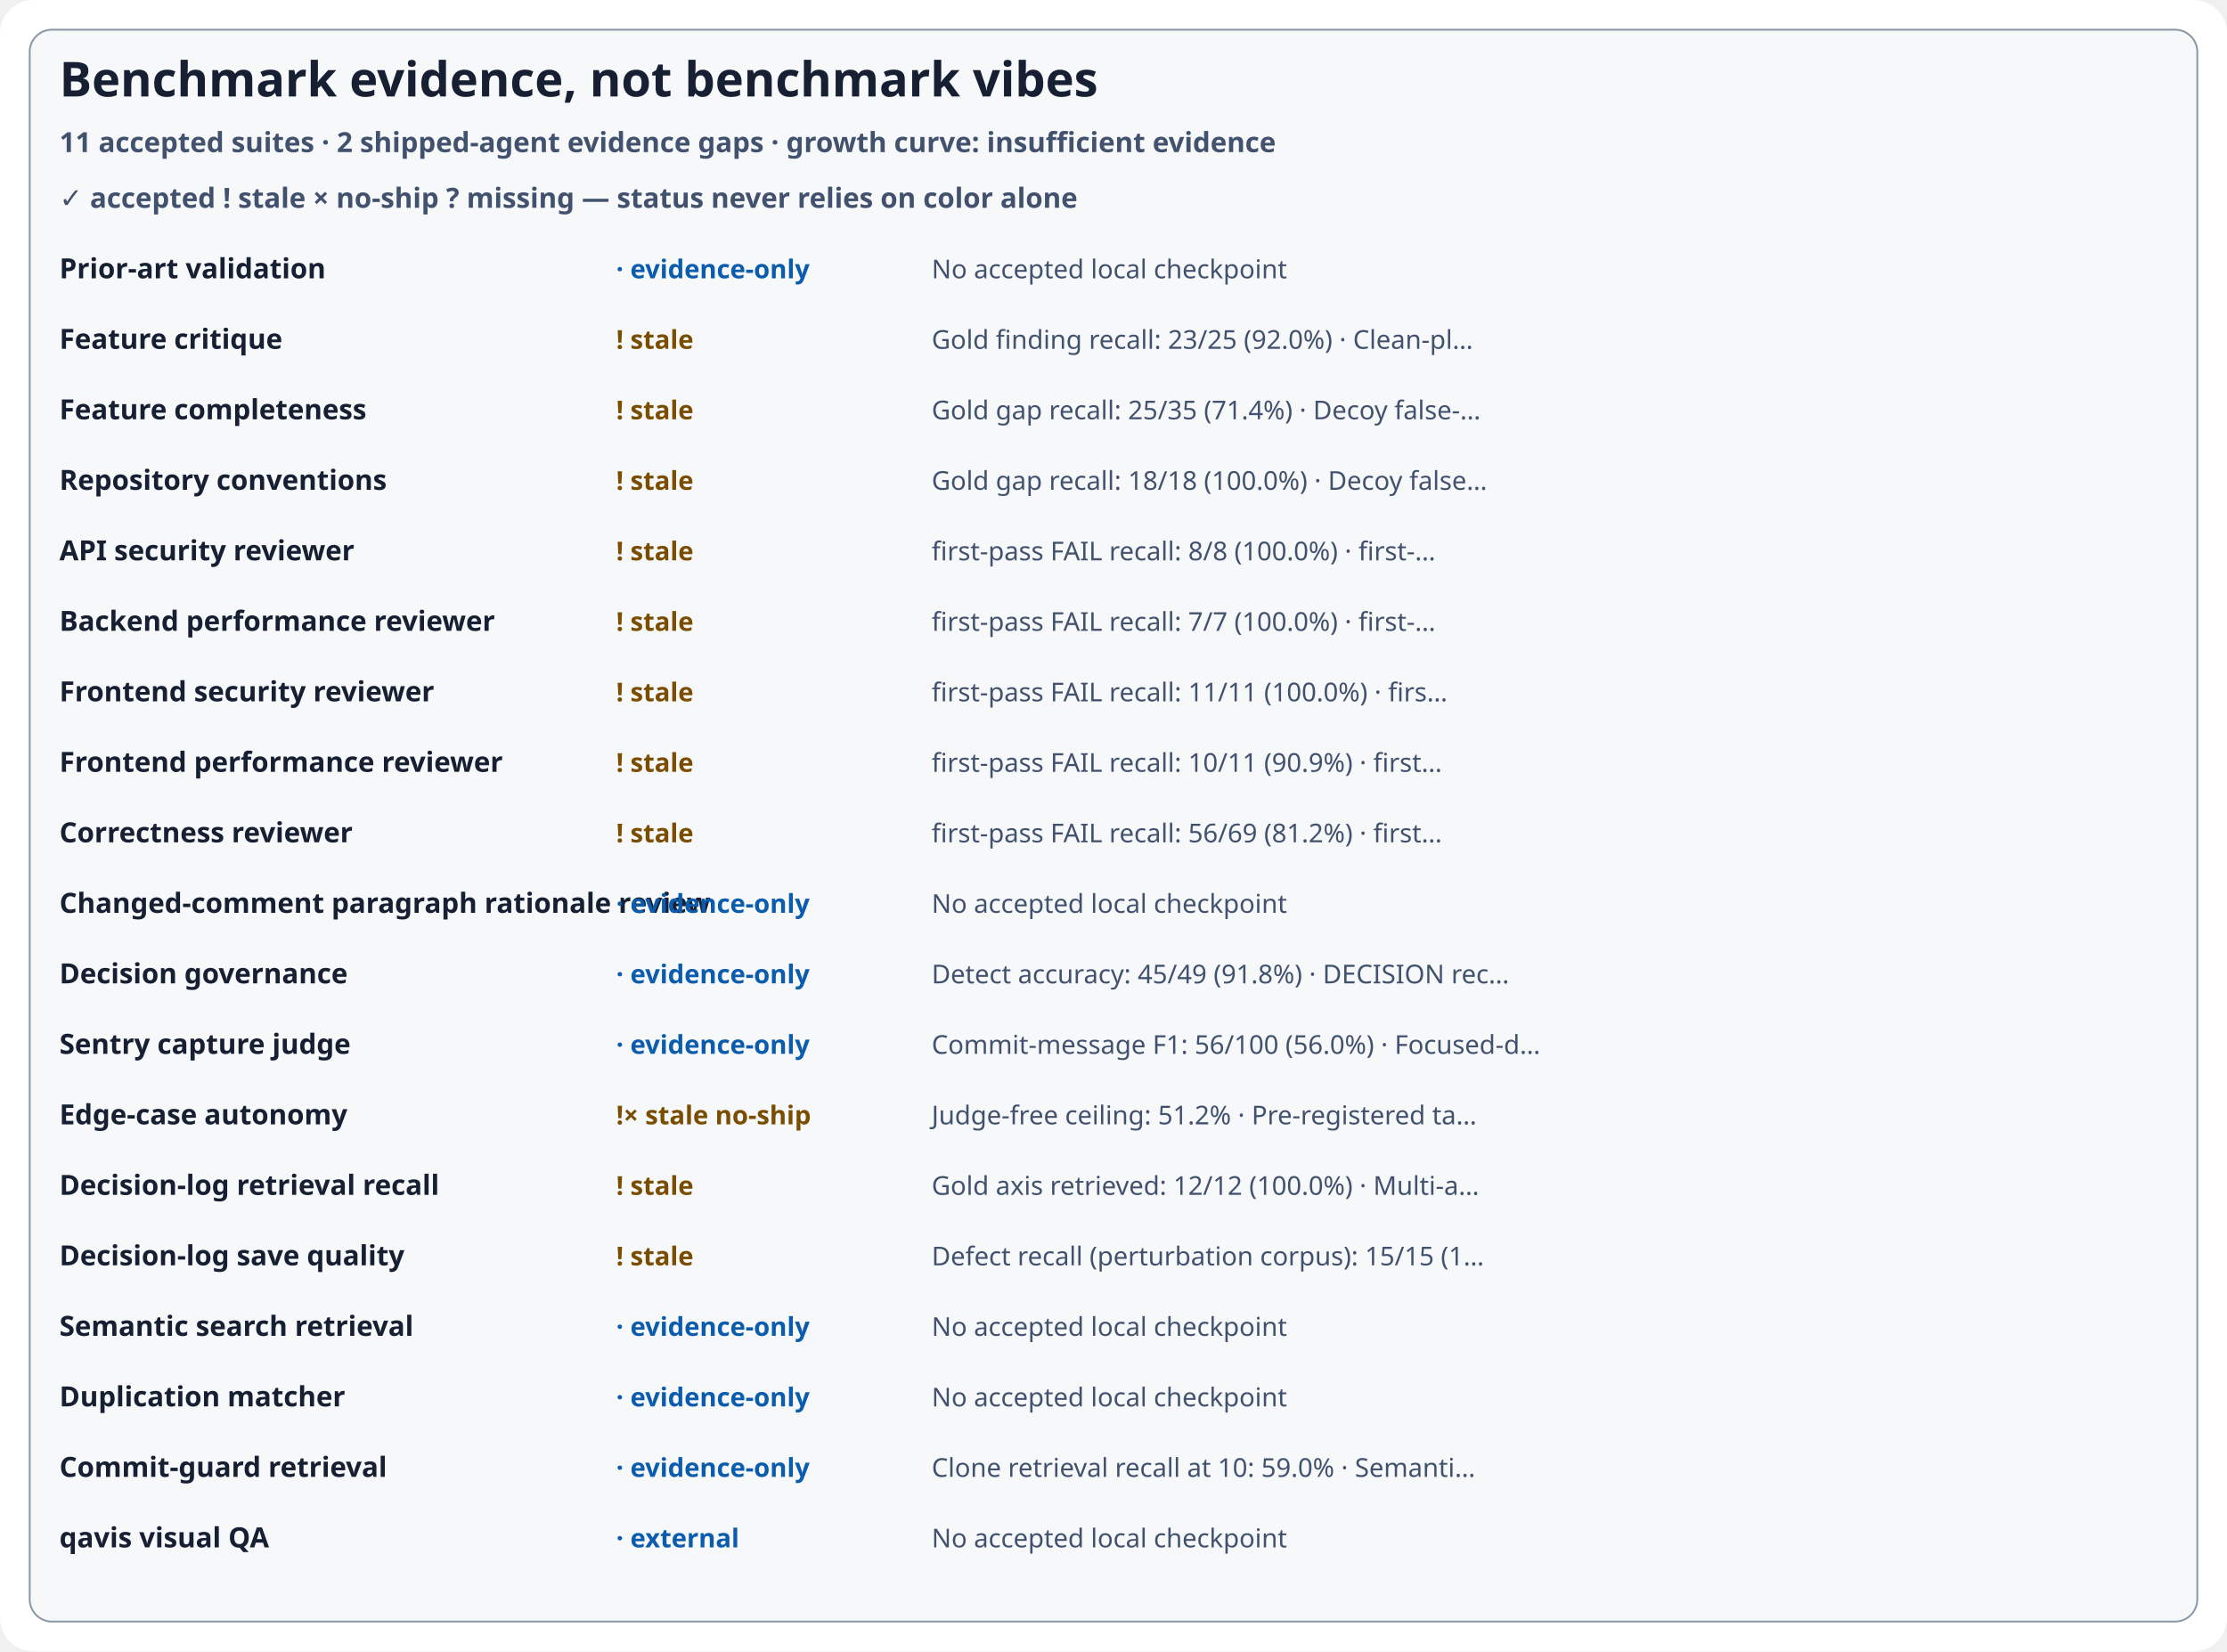
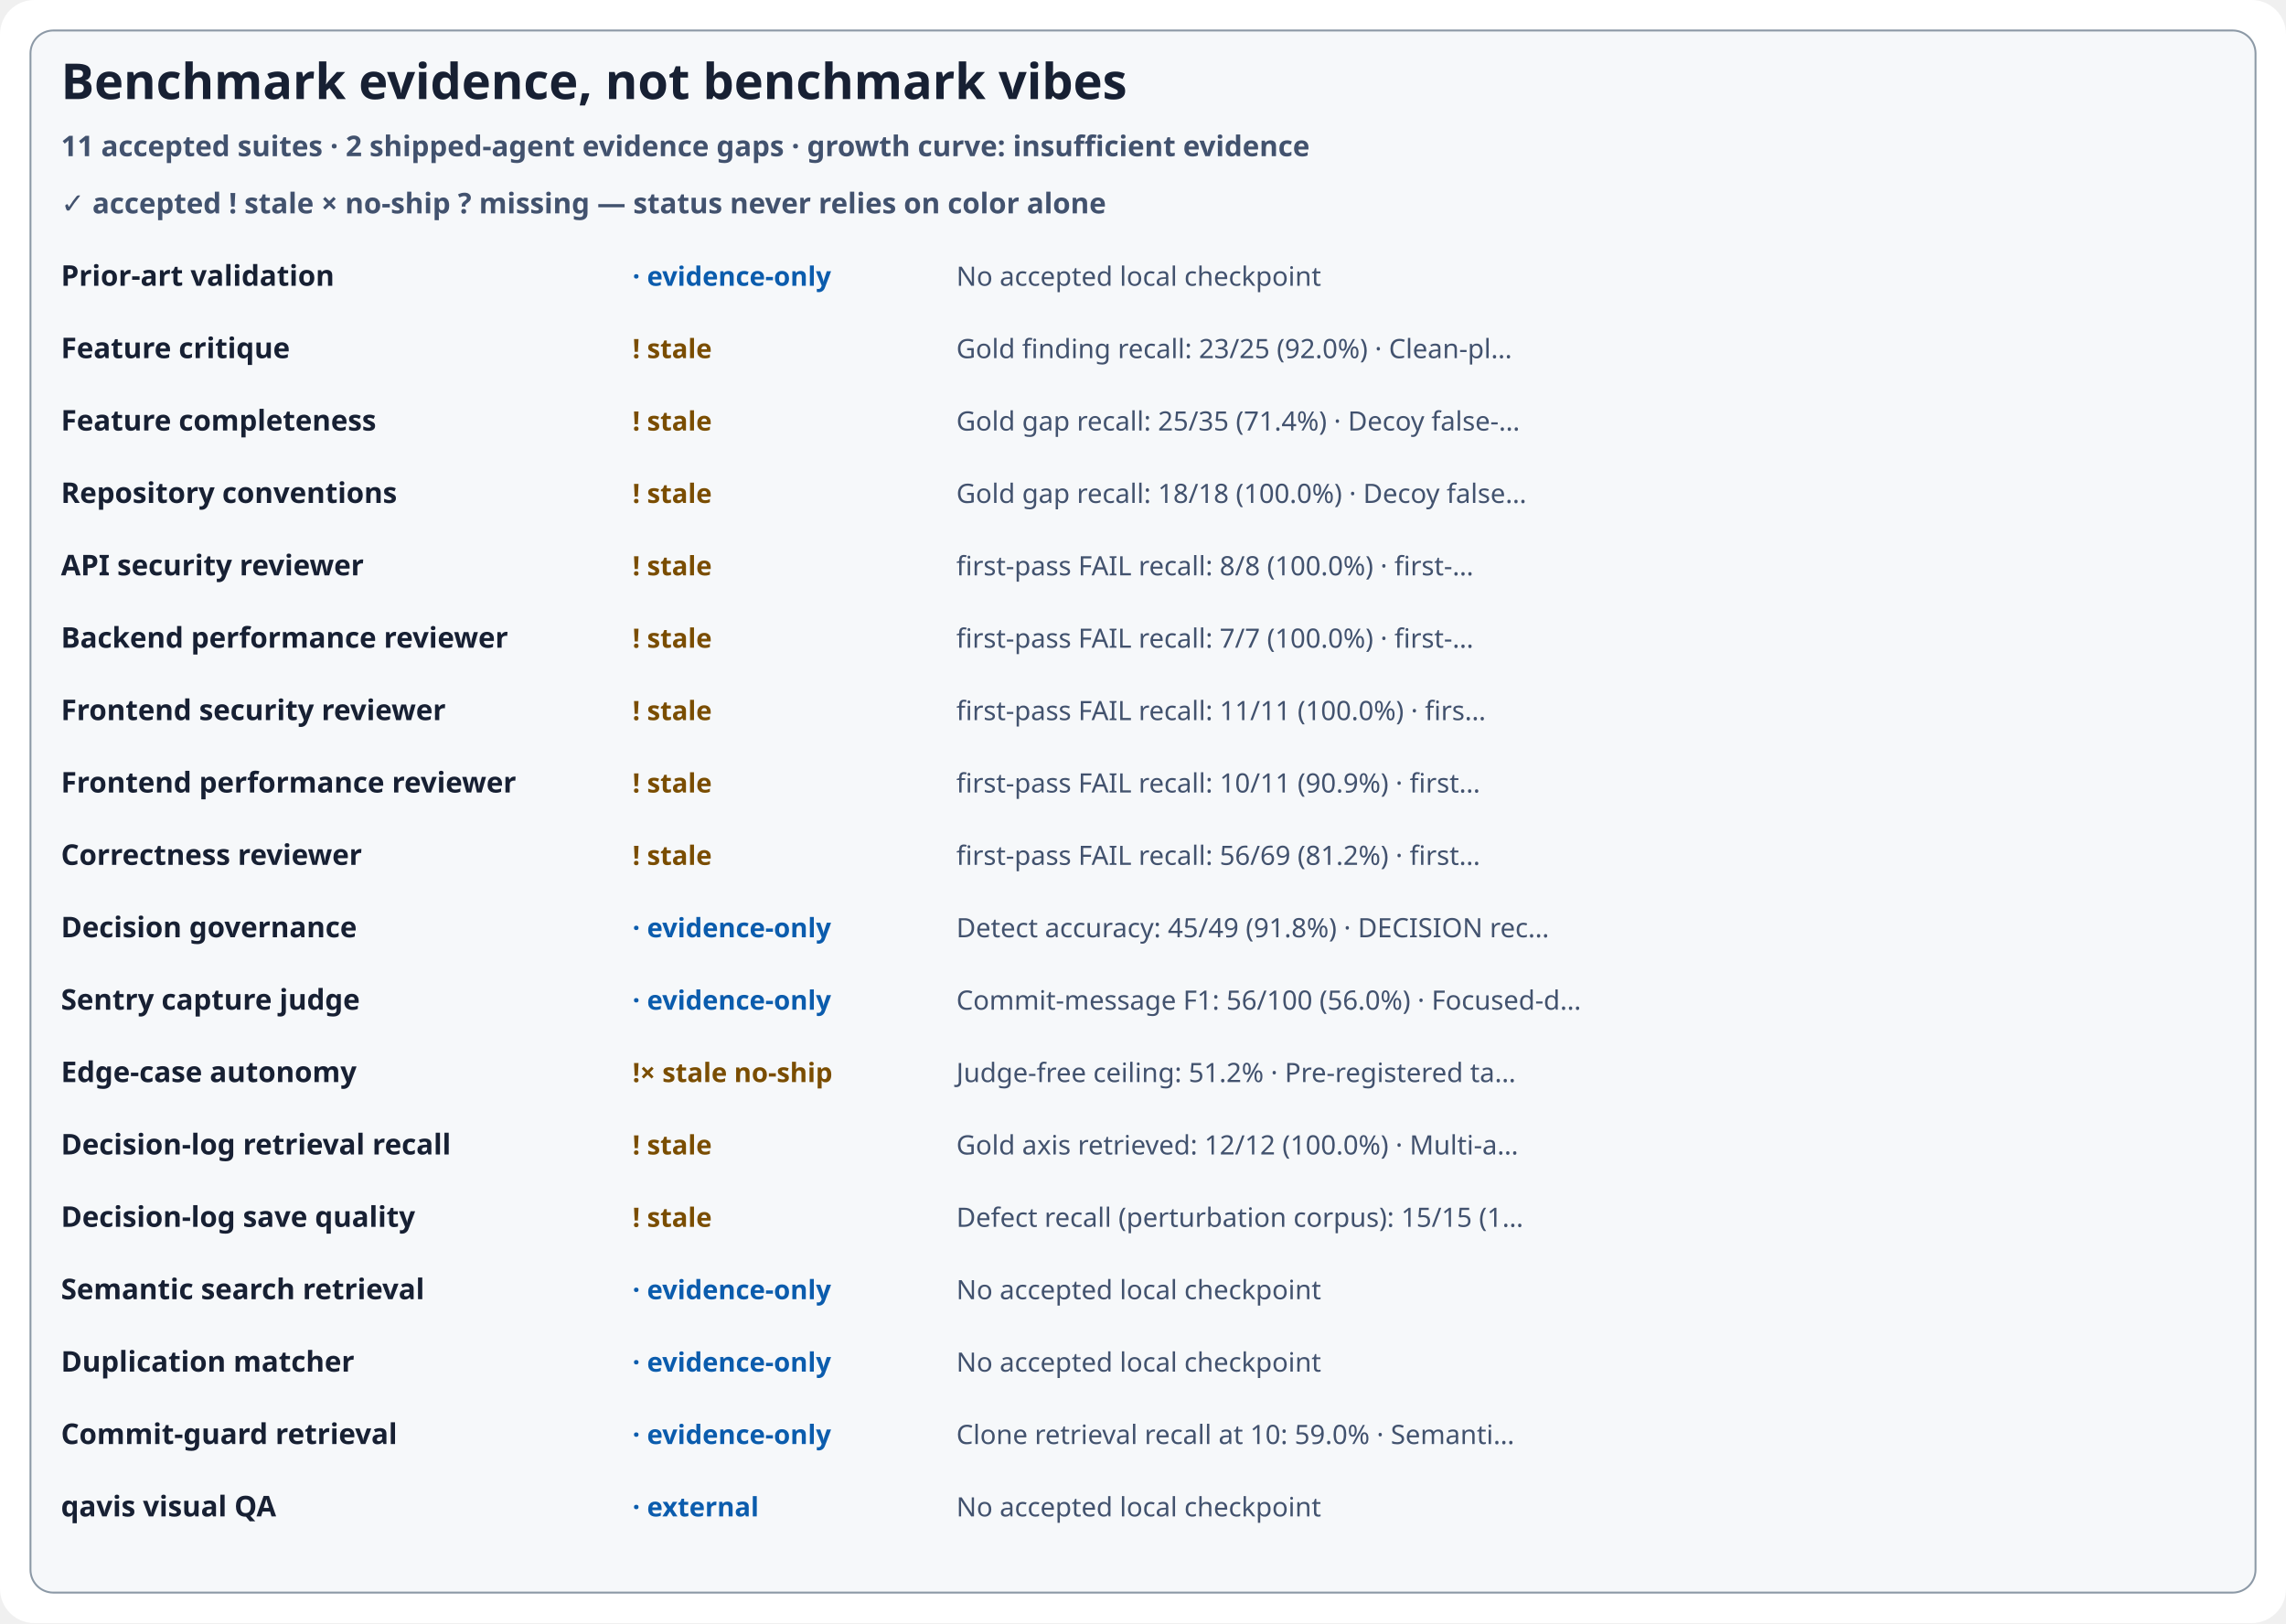
- <svg xmlns="http://www.w3.org/2000/svg" width="1200" height="890" viewBox="0 0 1200 890" role="img" aria-labelledby="title desc">
+ <svg xmlns="http://www.w3.org/2000/svg" width="1200" height="852" viewBox="0 0 1200 852" role="img" aria-labelledby="title desc">
  <style>
  .title{font:700 26px ui-sans-serif,system-ui;fill:#172033} .summary{font:600 15px ui-sans-serif,system-ui;fill:#42526E}
  .suite{font:600 15px ui-sans-serif,system-ui;fill:#172033} .metric{font:14px ui-sans-serif,system-ui;fill:#42526E}
  .status{font:700 14px ui-sans-serif,system-ui}.good{fill:#146B3A}.warn{fill:#7A4D00}.bad{fill:#A61B1B}.info{fill:#0B5CAD}
</style>
-   <rect width="1200" height="890" rx="18" fill="#FFFFFF" />
-   <rect x="16" y="16" width="1168" height="858" rx="12" fill="#F6F8FA" stroke="#8C99A6" />
+   <rect width="1200" height="852" rx="18" fill="#FFFFFF" />
+   <rect x="16" y="16" width="1168" height="820" rx="12" fill="#F6F8FA" stroke="#8C99A6" />
  <text class="title" x="32" y="52">Benchmark evidence, not benchmark vibes</text>
  <text class="summary" x="32" y="82">11 accepted suites · 2 shipped-agent evidence gaps · growth curve: insufficient evidence</text>
  <text class="summary" x="32" y="112">✓ accepted   ! stale   × no-ship   ? missing — status never relies on color alone</text>
  <g transform="translate(32 150)">
    <text class="suite" y="0">Prior-art validation</text>
    <text class="status info" x="300" y="0">· evidence-only</text>
    <text class="metric" x="470" y="0">No accepted local checkpoint</text>
  </g>
  <g transform="translate(32 188)">
    <text class="suite" y="0">Feature critique</text>
    <text class="status warn" x="300" y="0">! stale</text>
    <text class="metric" x="470" y="0">Gold finding recall: 23/25 (92.0%) · Clean-pl…</text>
  </g>
  <g transform="translate(32 226)">
    <text class="suite" y="0">Feature completeness</text>
    <text class="status warn" x="300" y="0">! stale</text>
    <text class="metric" x="470" y="0">Gold gap recall: 25/35 (71.4%) · Decoy false-…</text>
  </g>
  <g transform="translate(32 264)">
    <text class="suite" y="0">Repository conventions</text>
    <text class="status warn" x="300" y="0">! stale</text>
    <text class="metric" x="470" y="0">Gold gap recall: 18/18 (100.0%) · Decoy false…</text>
  </g>
  <g transform="translate(32 302)">
    <text class="suite" y="0">API security reviewer</text>
    <text class="status warn" x="300" y="0">! stale</text>
    <text class="metric" x="470" y="0">first-pass FAIL recall: 8/8 (100.0%) · first-…</text>
  </g>
  <g transform="translate(32 340)">
    <text class="suite" y="0">Backend performance reviewer</text>
    <text class="status warn" x="300" y="0">! stale</text>
    <text class="metric" x="470" y="0">first-pass FAIL recall: 7/7 (100.0%) · first-…</text>
  </g>
  <g transform="translate(32 378)">
    <text class="suite" y="0">Frontend security reviewer</text>
    <text class="status warn" x="300" y="0">! stale</text>
    <text class="metric" x="470" y="0">first-pass FAIL recall: 11/11 (100.0%) · firs…</text>
  </g>
  <g transform="translate(32 416)">
    <text class="suite" y="0">Frontend performance reviewer</text>
    <text class="status warn" x="300" y="0">! stale</text>
    <text class="metric" x="470" y="0">first-pass FAIL recall: 10/11 (90.9%) · first…</text>
  </g>
  <g transform="translate(32 454)">
    <text class="suite" y="0">Correctness reviewer</text>
    <text class="status warn" x="300" y="0">! stale</text>
    <text class="metric" x="470" y="0">first-pass FAIL recall: 56/69 (81.2%) · first…</text>
  </g>
  <g transform="translate(32 492)">
-     <text class="suite" y="0">Changed-comment paragraph rationale review</text>
-     <text class="status info" x="300" y="0">· evidence-only</text>
-     <text class="metric" x="470" y="0">No accepted local checkpoint</text>
-   </g>
-   <g transform="translate(32 530)">
    <text class="suite" y="0">Decision governance</text>
    <text class="status info" x="300" y="0">· evidence-only</text>
    <text class="metric" x="470" y="0">Detect accuracy: 45/49 (91.8%) · DECISION rec…</text>
  </g>
-   <g transform="translate(32 568)">
+   <g transform="translate(32 530)">
    <text class="suite" y="0">Sentry capture judge</text>
    <text class="status info" x="300" y="0">· evidence-only</text>
    <text class="metric" x="470" y="0">Commit-message F1: 56/100 (56.0%) · Focused-d…</text>
  </g>
-   <g transform="translate(32 606)">
+   <g transform="translate(32 568)">
    <text class="suite" y="0">Edge-case autonomy</text>
    <text class="status warn" x="300" y="0">!× stale no-ship</text>
    <text class="metric" x="470" y="0">Judge-free ceiling: 51.2% · Pre-registered ta…</text>
  </g>
-   <g transform="translate(32 644)">
+   <g transform="translate(32 606)">
    <text class="suite" y="0">Decision-log retrieval recall</text>
    <text class="status warn" x="300" y="0">! stale</text>
    <text class="metric" x="470" y="0">Gold axis retrieved: 12/12 (100.0%) · Multi-a…</text>
  </g>
-   <g transform="translate(32 682)">
+   <g transform="translate(32 644)">
    <text class="suite" y="0">Decision-log save quality</text>
    <text class="status warn" x="300" y="0">! stale</text>
    <text class="metric" x="470" y="0">Defect recall (perturbation corpus): 15/15 (1…</text>
  </g>
-   <g transform="translate(32 720)">
+   <g transform="translate(32 682)">
    <text class="suite" y="0">Semantic search retrieval</text>
    <text class="status info" x="300" y="0">· evidence-only</text>
    <text class="metric" x="470" y="0">No accepted local checkpoint</text>
  </g>
-   <g transform="translate(32 758)">
+   <g transform="translate(32 720)">
    <text class="suite" y="0">Duplication matcher</text>
    <text class="status info" x="300" y="0">· evidence-only</text>
    <text class="metric" x="470" y="0">No accepted local checkpoint</text>
  </g>
-   <g transform="translate(32 796)">
+   <g transform="translate(32 758)">
    <text class="suite" y="0">Commit-guard retrieval</text>
    <text class="status info" x="300" y="0">· evidence-only</text>
    <text class="metric" x="470" y="0">Clone retrieval recall at 10: 59.0% · Semanti…</text>
  </g>
-   <g transform="translate(32 834)">
+   <g transform="translate(32 796)">
    <text class="suite" y="0">qavis visual QA</text>
    <text class="status info" x="300" y="0">· external</text>
    <text class="metric" x="470" y="0">No accepted local checkpoint</text>
  </g>
</svg>
